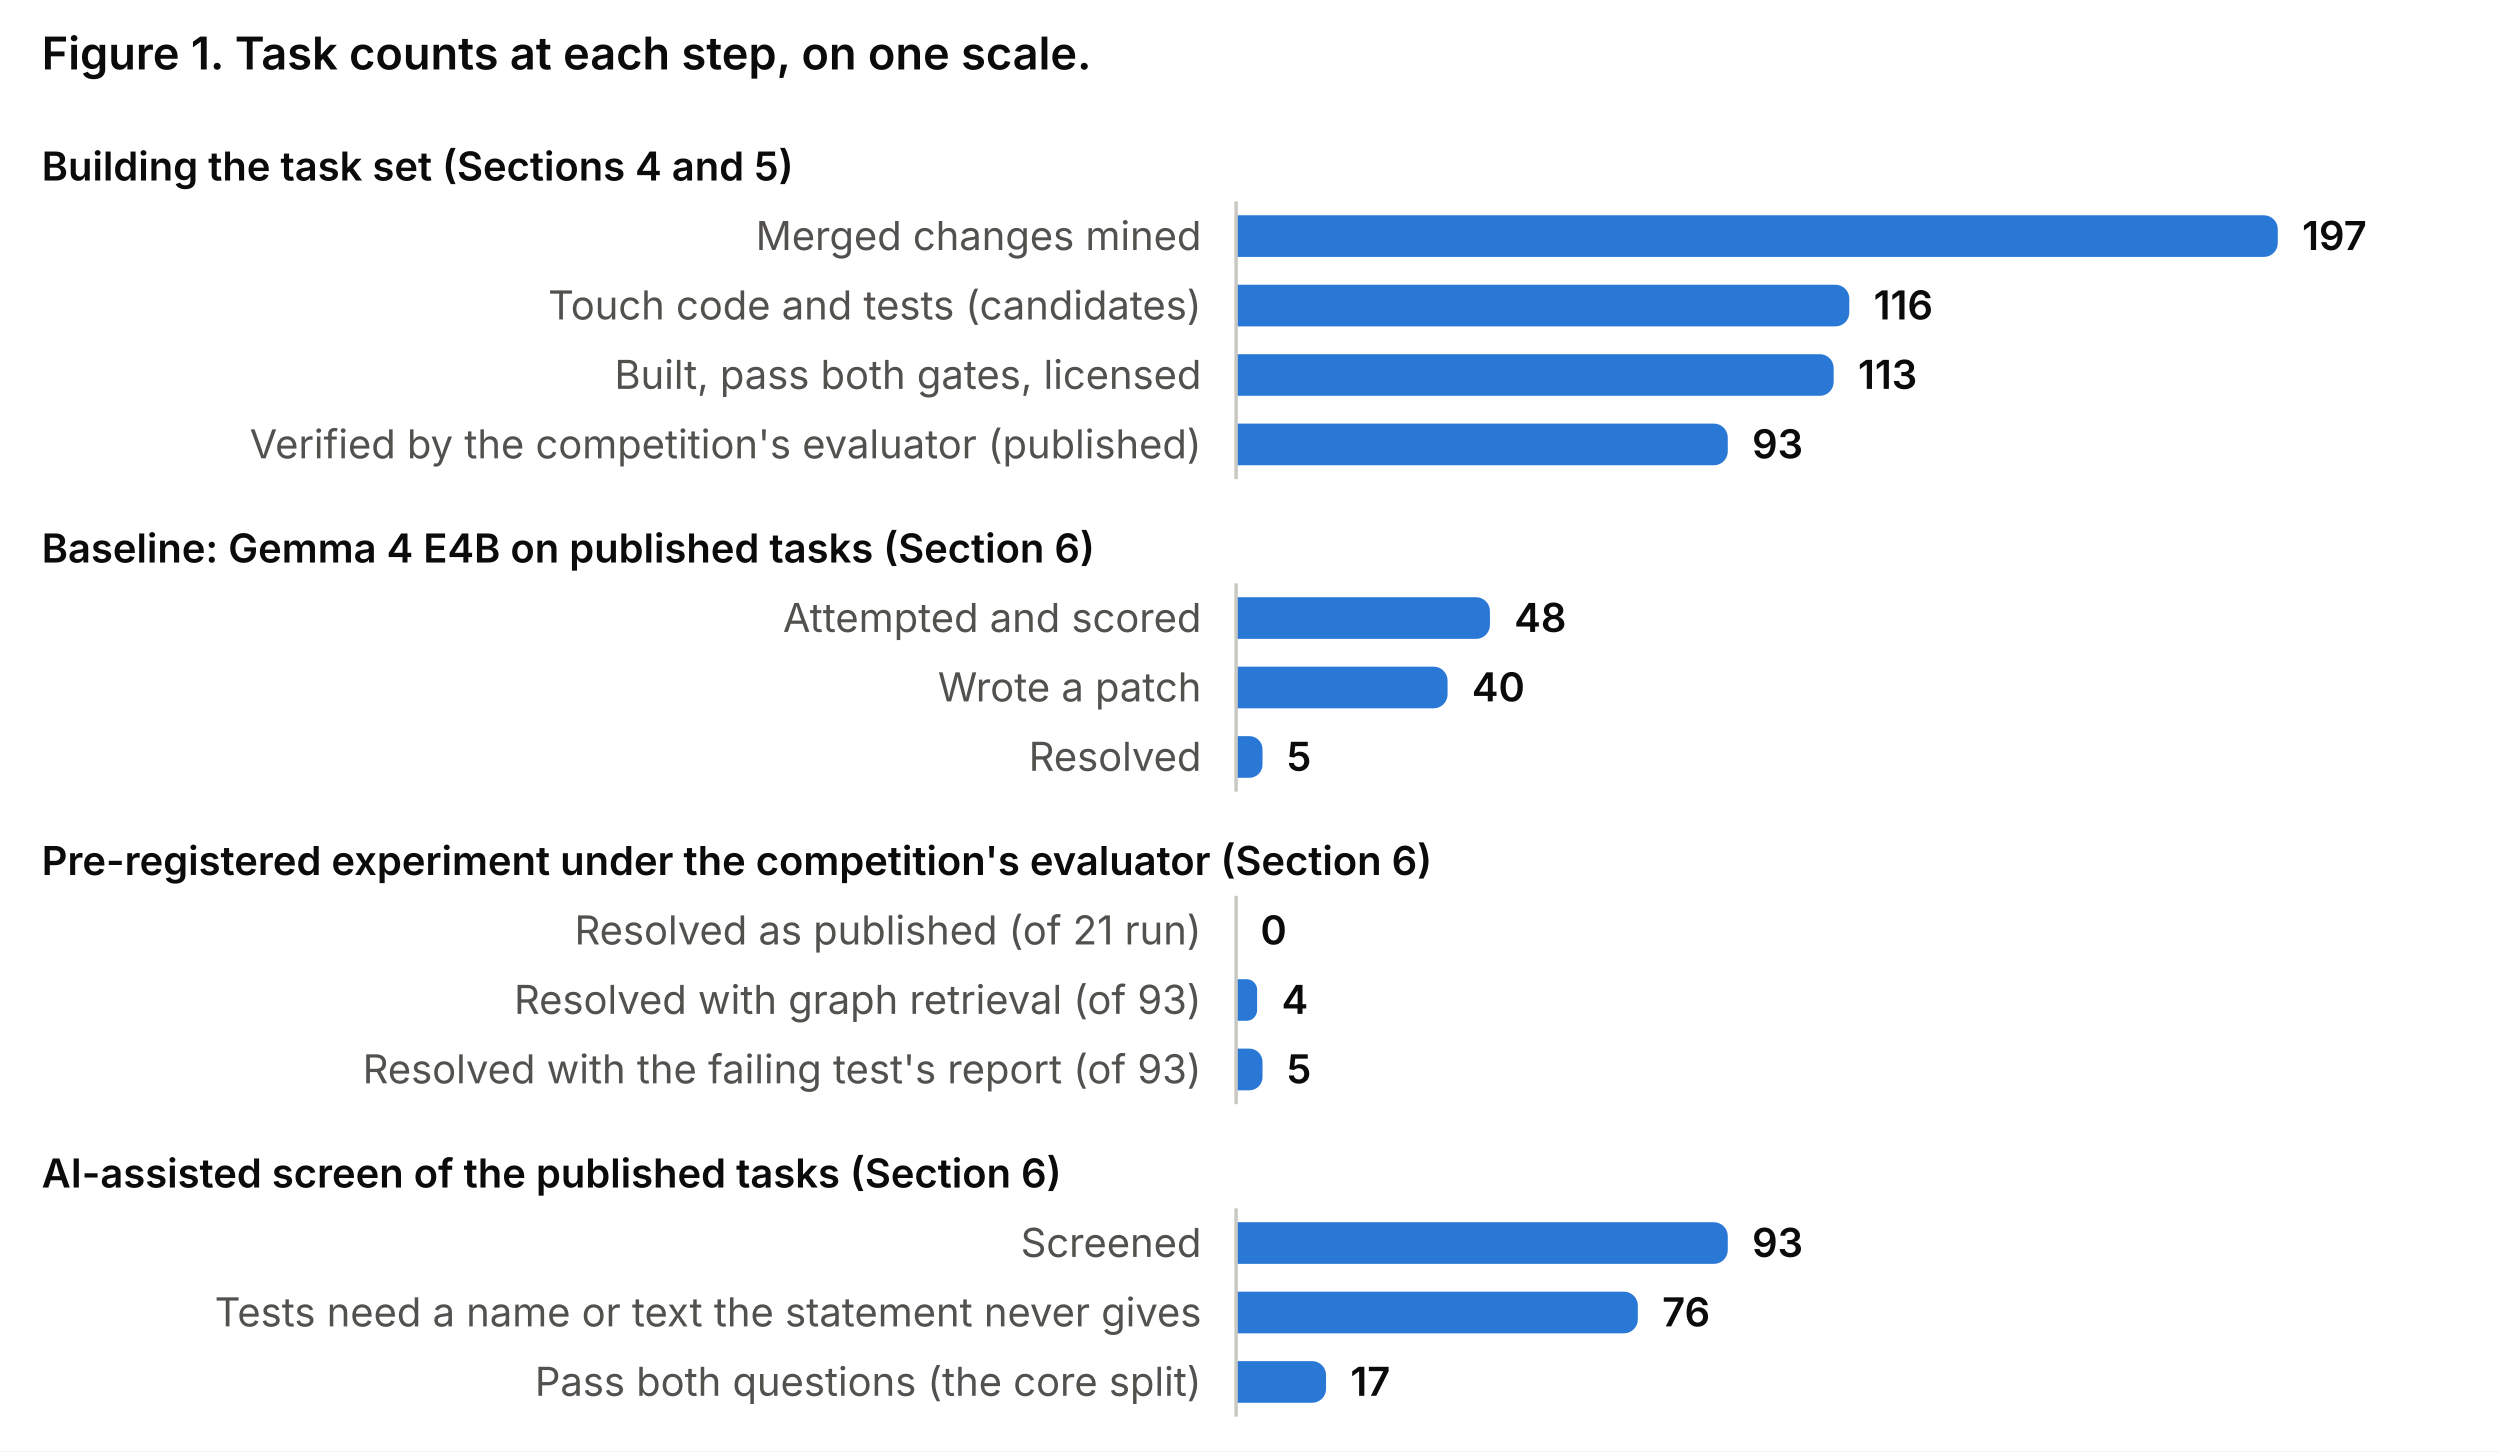
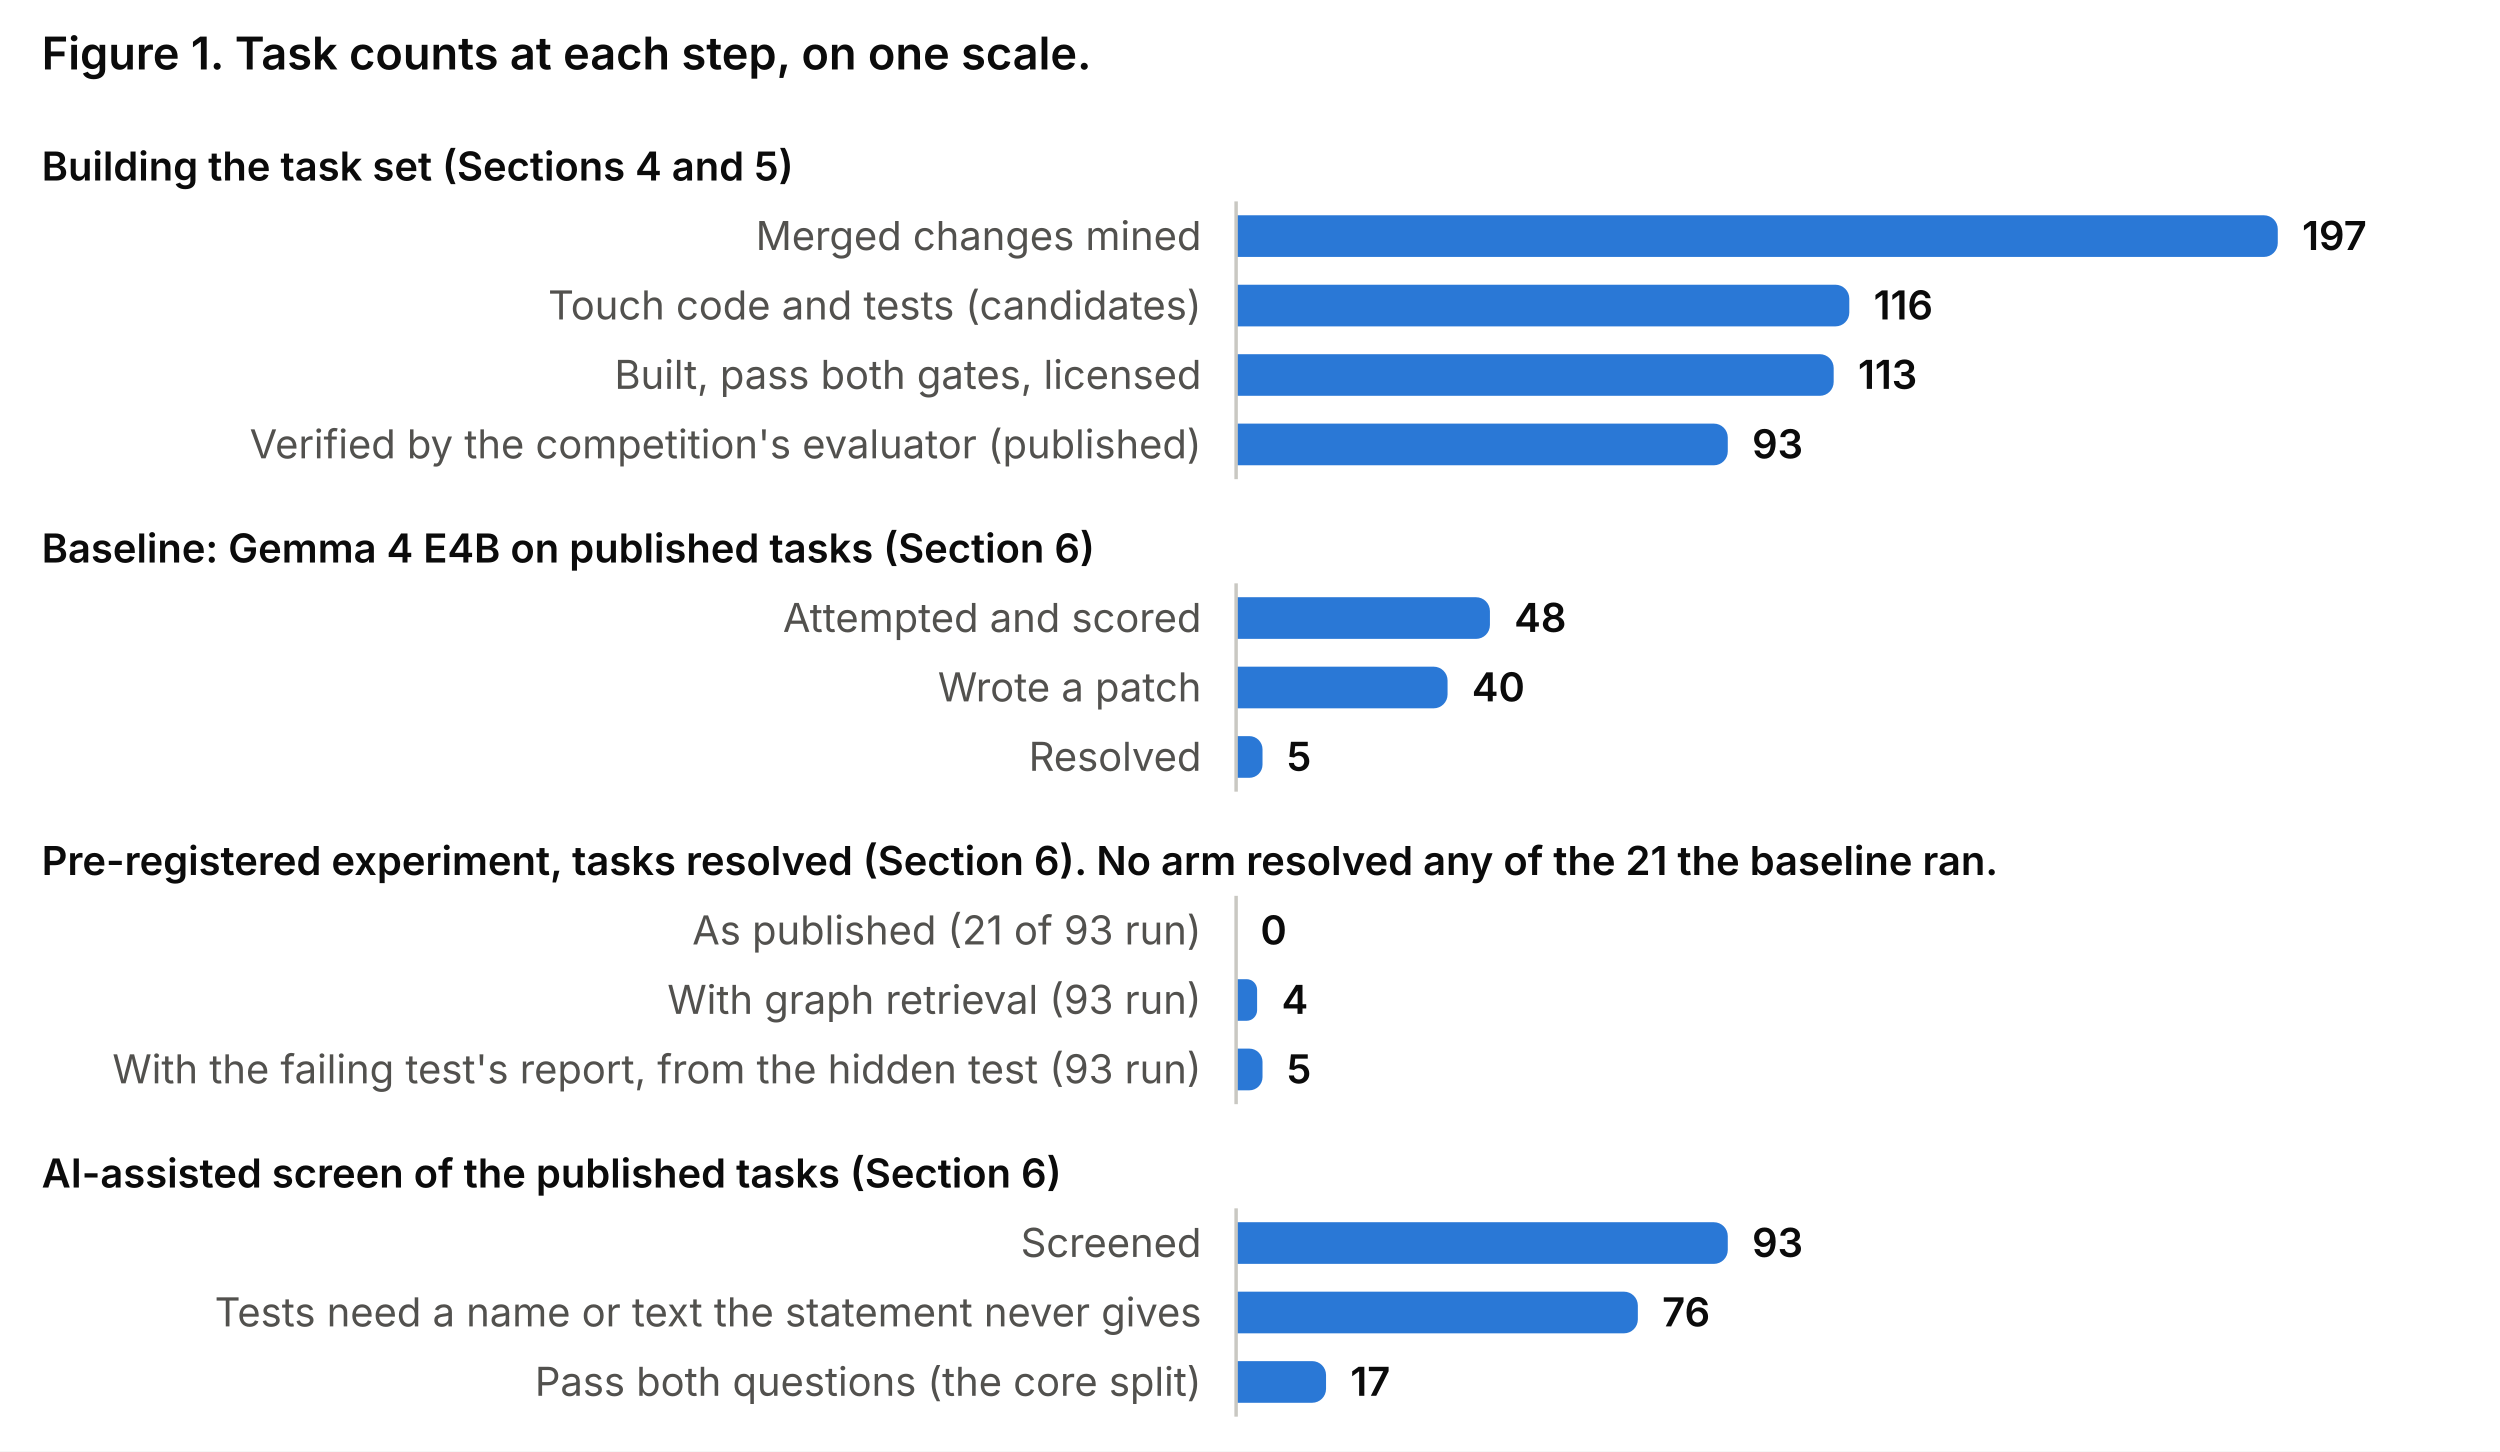
- <svg xmlns="http://www.w3.org/2000/svg" viewBox="0 0 720 418" width="720" height="418" role="img" aria-label="Figure 1. Task counts at each step, on one scale. Merged changes mined: 197; Touch code and tests (candidates): 116; Built, pass both gates, licensed: 113; Verified by the competition's evaluator (published): 93; Attempted and scored: 48; Wrote a patch: 40; Resolved: 5; Resolved as published (of 21 run): 0; Resolved with graph retrieval (of 93): 4; Resolved with the failing test's report (of 93): 5; Screened: 93; Tests need a name or text the statement never gives: 76; Pass both questions (the core split): 17" font-family="Inter, 'Helvetica Neue', Arial, 'Liberation Sans', sans-serif">
+ <svg xmlns="http://www.w3.org/2000/svg" viewBox="0 0 720 418" width="720" height="418" role="img" aria-label="Figure 1. Task counts at each step, on one scale. Merged changes mined: 197; Touch code and tests (candidates): 116; Built, pass both gates, licensed: 113; Verified by the competition's evaluator (published): 93; Attempted and scored: 48; Wrote a patch: 40; Resolved: 5; As published (21 of 93 run): 0; With graph retrieval (93 run): 4; With the failing test's report, from the hidden test (93 run): 5; Screened: 93; Tests need a name or text the statement never gives: 76; Pass both questions (the core split): 17" font-family="Inter, 'Helvetica Neue', Arial, 'Liberation Sans', sans-serif">
  <rect width="720" height="418" fill="#ffffff" />
  <text x="12" y="20" font-size="13" font-weight="600" fill="#0b0b0b">Figure 1. Task counts at each step, on one scale.</text>
  <text x="12" y="52" font-size="11.5" font-weight="600" fill="#0b0b0b">Building the task set (Sections 4 and 5)</text>
  <text x="346" y="72.0" font-size="11.5" text-anchor="end" fill="#52514e">Merged changes mined</text>
  <path d="M356,62 h296.0 a4,4 0 0 1 4,4 v4.0 a4,4 0 0 1 -4,4 h-296.0 z" fill="#2a78d6" />
  <text x="663.0" y="72.0" font-size="11.5" font-weight="600" fill="#0b0b0b">197</text>
  <text x="346" y="92.0" font-size="11.5" text-anchor="end" fill="#52514e">Touch code and tests (candidates)</text>
  <path d="M356,82 h172.6 a4,4 0 0 1 4,4 v4.0 a4,4 0 0 1 -4,4 h-172.6 z" fill="#2a78d6" />
  <text x="539.6" y="92.0" font-size="11.5" font-weight="600" fill="#0b0b0b">116</text>
  <text x="346" y="112.0" font-size="11.5" text-anchor="end" fill="#52514e">Built, pass both gates, licensed</text>
  <path d="M356,102 h168.1 a4,4 0 0 1 4,4 v4.0 a4,4 0 0 1 -4,4 h-168.1 z" fill="#2a78d6" />
  <text x="535.1" y="112.0" font-size="11.5" font-weight="600" fill="#0b0b0b">113</text>
  <text x="346" y="132.0" font-size="11.5" text-anchor="end" fill="#52514e">Verified by the competition's evaluator (published)</text>
  <path d="M356,122 h137.6 a4,4 0 0 1 4,4 v4.0 a4,4 0 0 1 -4,4 h-137.6 z" fill="#2a78d6" />
  <text x="504.6" y="132.0" font-size="11.5" font-weight="600" fill="#0b0b0b">93</text>
  <line x1="356" y1="58" x2="356" y2="138" stroke="#c9c8c2" stroke-width="1" />
  <text x="12" y="162" font-size="11.5" font-weight="600" fill="#0b0b0b">Baseline: Gemma 4 E4B on published tasks (Section 6)</text>
  <text x="346" y="182.0" font-size="11.5" text-anchor="end" fill="#52514e">Attempted and scored</text>
  <path d="M356,172 h69.1 a4,4 0 0 1 4,4 v4.0 a4,4 0 0 1 -4,4 h-69.1 z" fill="#2a78d6" />
  <text x="436.1" y="182.0" font-size="11.5" font-weight="600" fill="#0b0b0b">48</text>
  <text x="346" y="202.0" font-size="11.5" text-anchor="end" fill="#52514e">Wrote a patch</text>
  <path d="M356,192 h56.9 a4,4 0 0 1 4,4 v4.0 a4,4 0 0 1 -4,4 h-56.9 z" fill="#2a78d6" />
  <text x="423.9" y="202.0" font-size="11.5" font-weight="600" fill="#0b0b0b">40</text>
  <text x="346" y="222.0" font-size="11.5" text-anchor="end" fill="#52514e">Resolved</text>
  <path d="M356,212 h3.8 a3.807,3.807 0 0 1 3.807,3.807 v4.4 a3.807,3.807 0 0 1 -3.807,3.807 h-3.8 z" fill="#2a78d6" />
  <text x="370.6" y="222.0" font-size="11.5" font-weight="600" fill="#0b0b0b">5</text>
  <line x1="356" y1="168" x2="356" y2="228" stroke="#c9c8c2" stroke-width="1" />
-   <text x="12" y="252" font-size="11.5" font-weight="600" fill="#0b0b0b">Pre-registered experiment under the competition's evaluator (Section 6)</text>
-   <text x="346" y="272.0" font-size="11.5" text-anchor="end" fill="#52514e">Resolved as published (of 21 run)</text>
+   <text x="12" y="252" font-size="11.5" font-weight="600" fill="#0b0b0b">Pre-registered experiment, tasks resolved (Section 6). No arm resolved any of the 21 the baseline ran.</text>
+   <text x="346" y="272.0" font-size="11.5" text-anchor="end" fill="#52514e">As published (21 of 93 run)</text>
  <path d="M356,262 h0.0 a0.0,0.0 0 0 1 0.0,0.0 v12.0 a0.0,0.0 0 0 1 -0.0,0.0 h-0.0 z" fill="#2a78d6" />
  <text x="363.0" y="272.0" font-size="11.5" font-weight="600" fill="#0b0b0b">0</text>
-   <text x="346" y="292.0" font-size="11.5" text-anchor="end" fill="#52514e">Resolved with graph retrieval (of 93)</text>
+   <text x="346" y="292.0" font-size="11.5" text-anchor="end" fill="#52514e">With graph retrieval (93 run)</text>
  <path d="M356,282 h3.0 a3.046,3.046 0 0 1 3.046,3.046 v5.9 a3.046,3.046 0 0 1 -3.046,3.046 h-3.0 z" fill="#2a78d6" />
  <text x="369.1" y="292.0" font-size="11.5" font-weight="600" fill="#0b0b0b">4</text>
-   <text x="346" y="312.0" font-size="11.5" text-anchor="end" fill="#52514e">Resolved with the failing test's report (of 93)</text>
+   <text x="346" y="312.0" font-size="11.5" text-anchor="end" fill="#52514e">With the failing test's report, from the hidden test (93 run)</text>
  <path d="M356,302 h3.8 a3.807,3.807 0 0 1 3.807,3.807 v4.4 a3.807,3.807 0 0 1 -3.807,3.807 h-3.8 z" fill="#2a78d6" />
  <text x="370.6" y="312.0" font-size="11.5" font-weight="600" fill="#0b0b0b">5</text>
  <line x1="356" y1="258" x2="356" y2="318" stroke="#c9c8c2" stroke-width="1" />
  <text x="12" y="342" font-size="11.5" font-weight="600" fill="#0b0b0b">AI-assisted screen of the published tasks (Section 6)</text>
  <text x="346" y="362.0" font-size="11.5" text-anchor="end" fill="#52514e">Screened</text>
  <path d="M356,352 h137.6 a4,4 0 0 1 4,4 v4.0 a4,4 0 0 1 -4,4 h-137.6 z" fill="#2a78d6" />
  <text x="504.6" y="362.0" font-size="11.5" font-weight="600" fill="#0b0b0b">93</text>
  <text x="346" y="382.0" font-size="11.5" text-anchor="end" fill="#52514e">Tests need a name or text the statement never gives</text>
  <path d="M356,372 h111.7 a4,4 0 0 1 4,4 v4.0 a4,4 0 0 1 -4,4 h-111.7 z" fill="#2a78d6" />
  <text x="478.7" y="382.0" font-size="11.5" font-weight="600" fill="#0b0b0b">76</text>
  <text x="346" y="402.0" font-size="11.5" text-anchor="end" fill="#52514e">Pass both questions (the core split)</text>
  <path d="M356,392 h21.9 a4,4 0 0 1 4,4 v4.0 a4,4 0 0 1 -4,4 h-21.9 z" fill="#2a78d6" />
  <text x="388.9" y="402.0" font-size="11.5" font-weight="600" fill="#0b0b0b">17</text>
  <line x1="356" y1="348" x2="356" y2="408" stroke="#c9c8c2" stroke-width="1" />
</svg>
